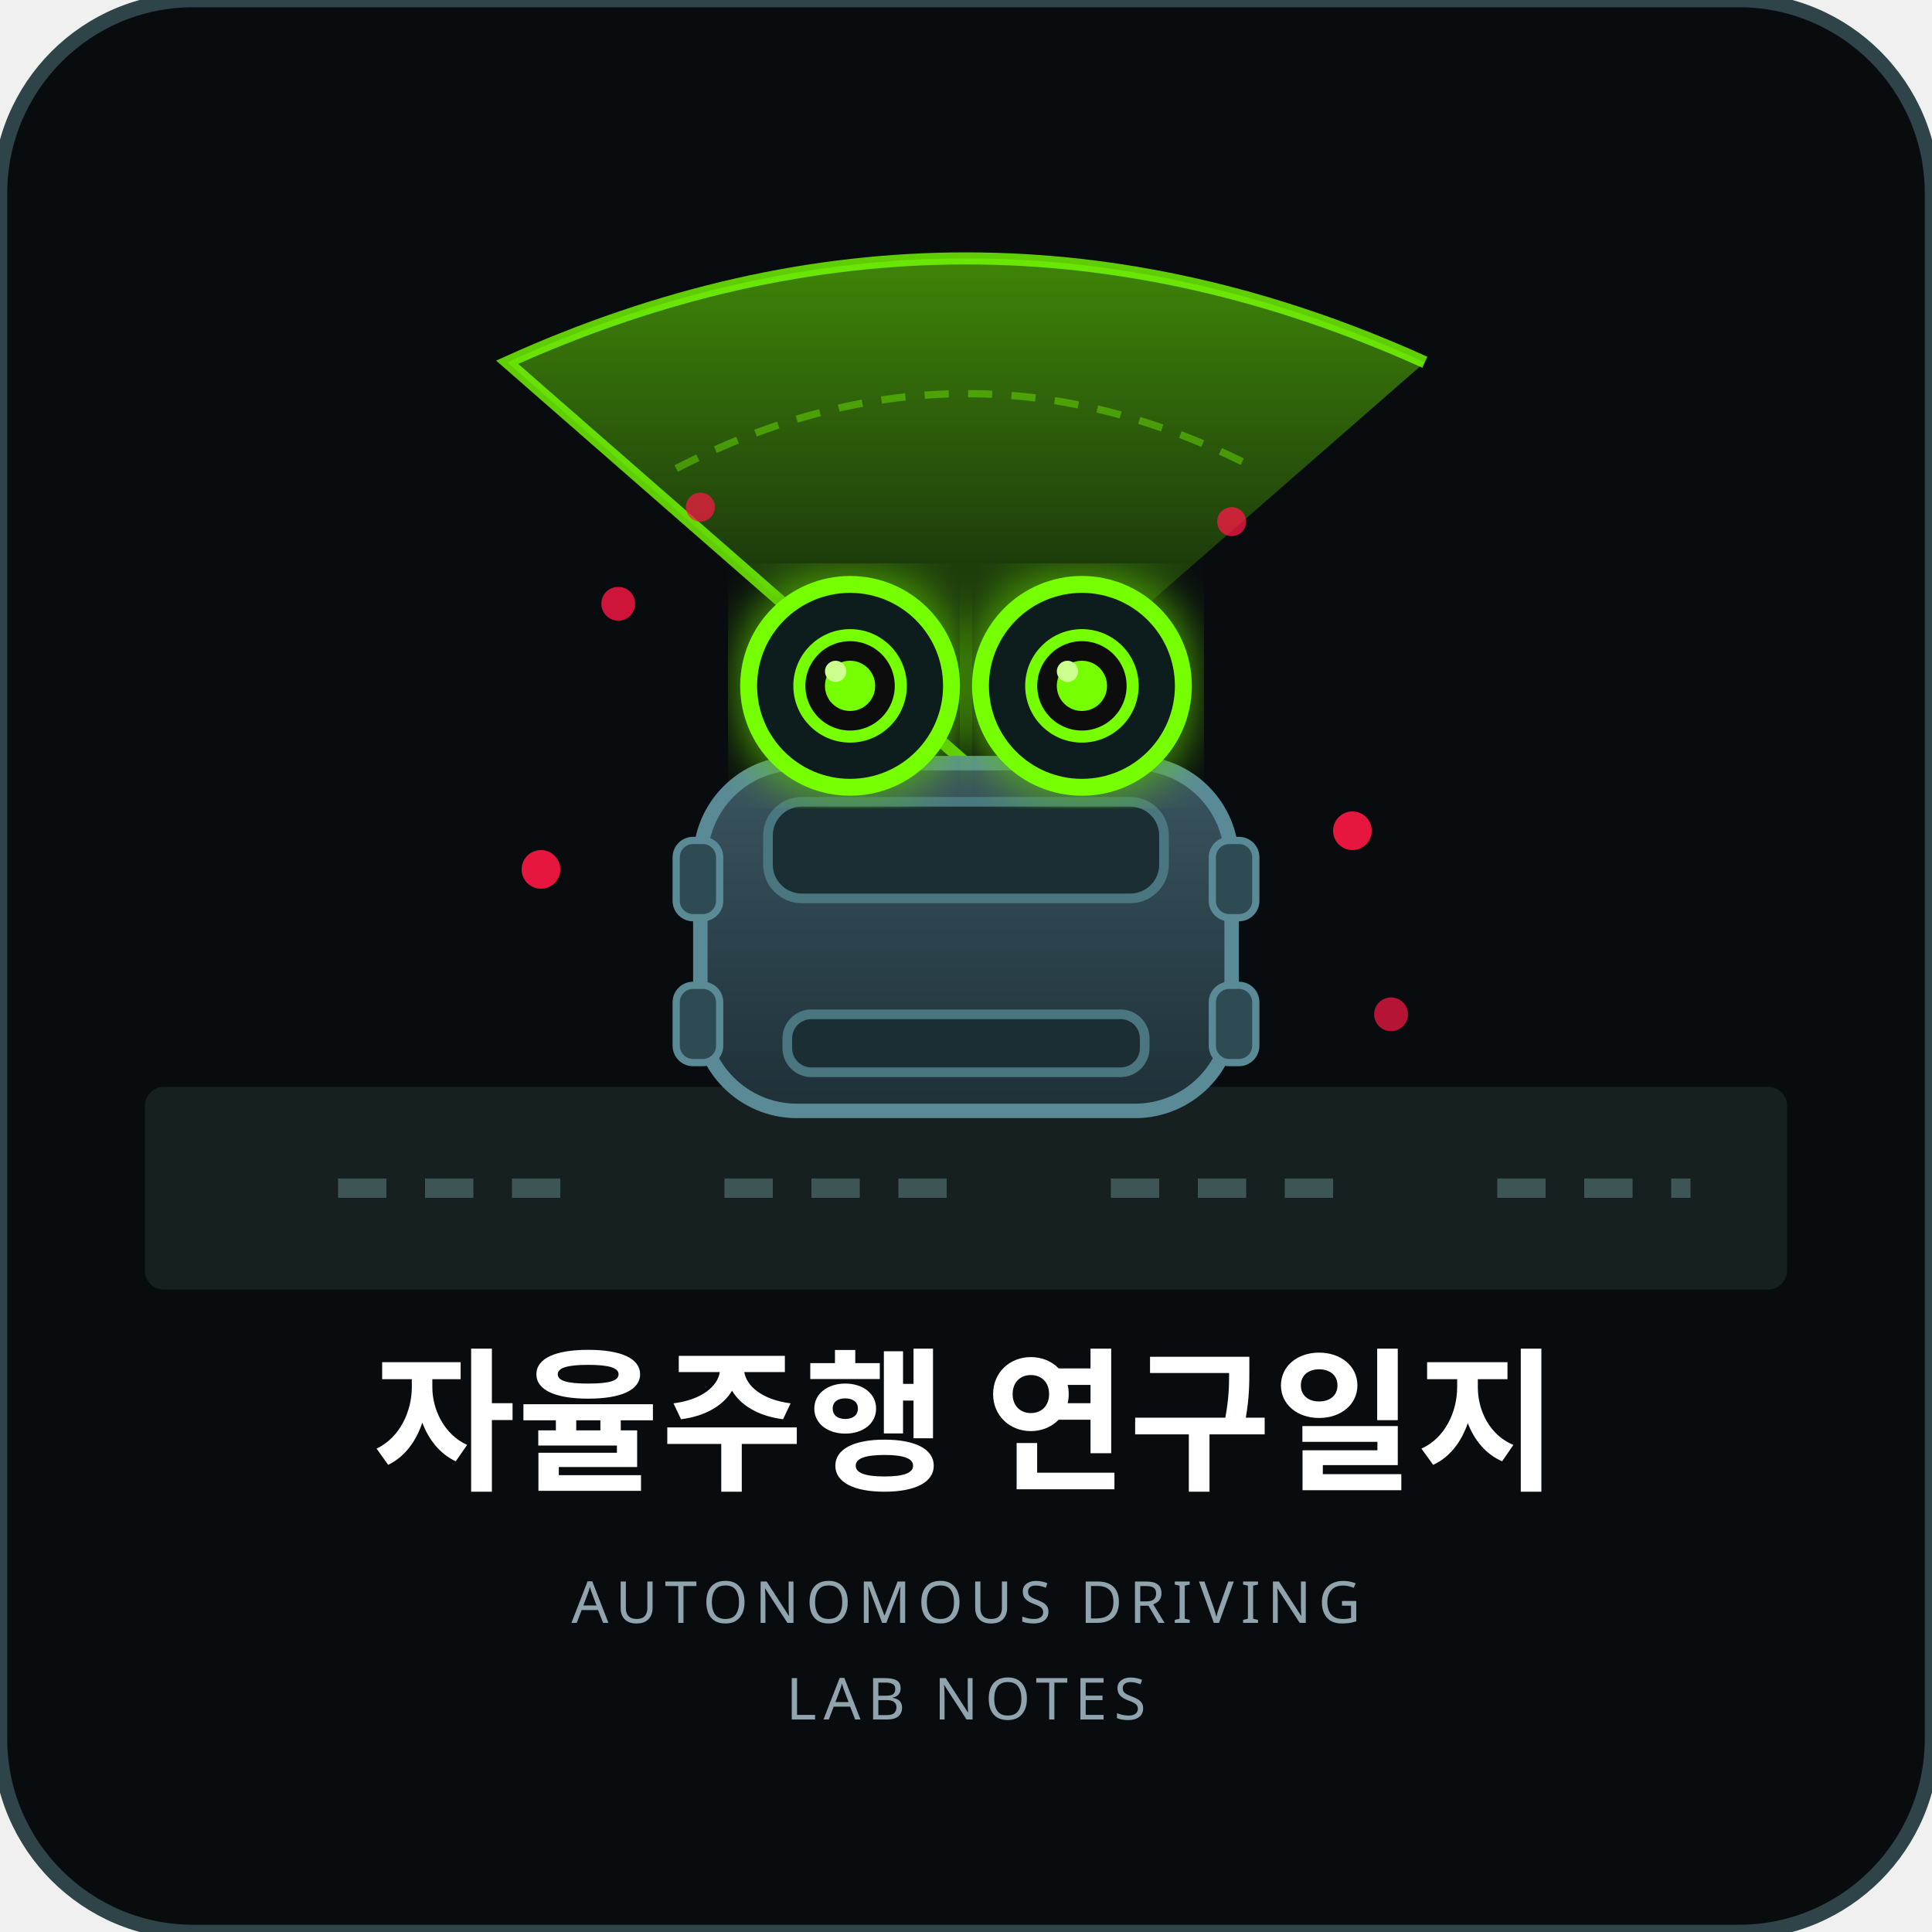
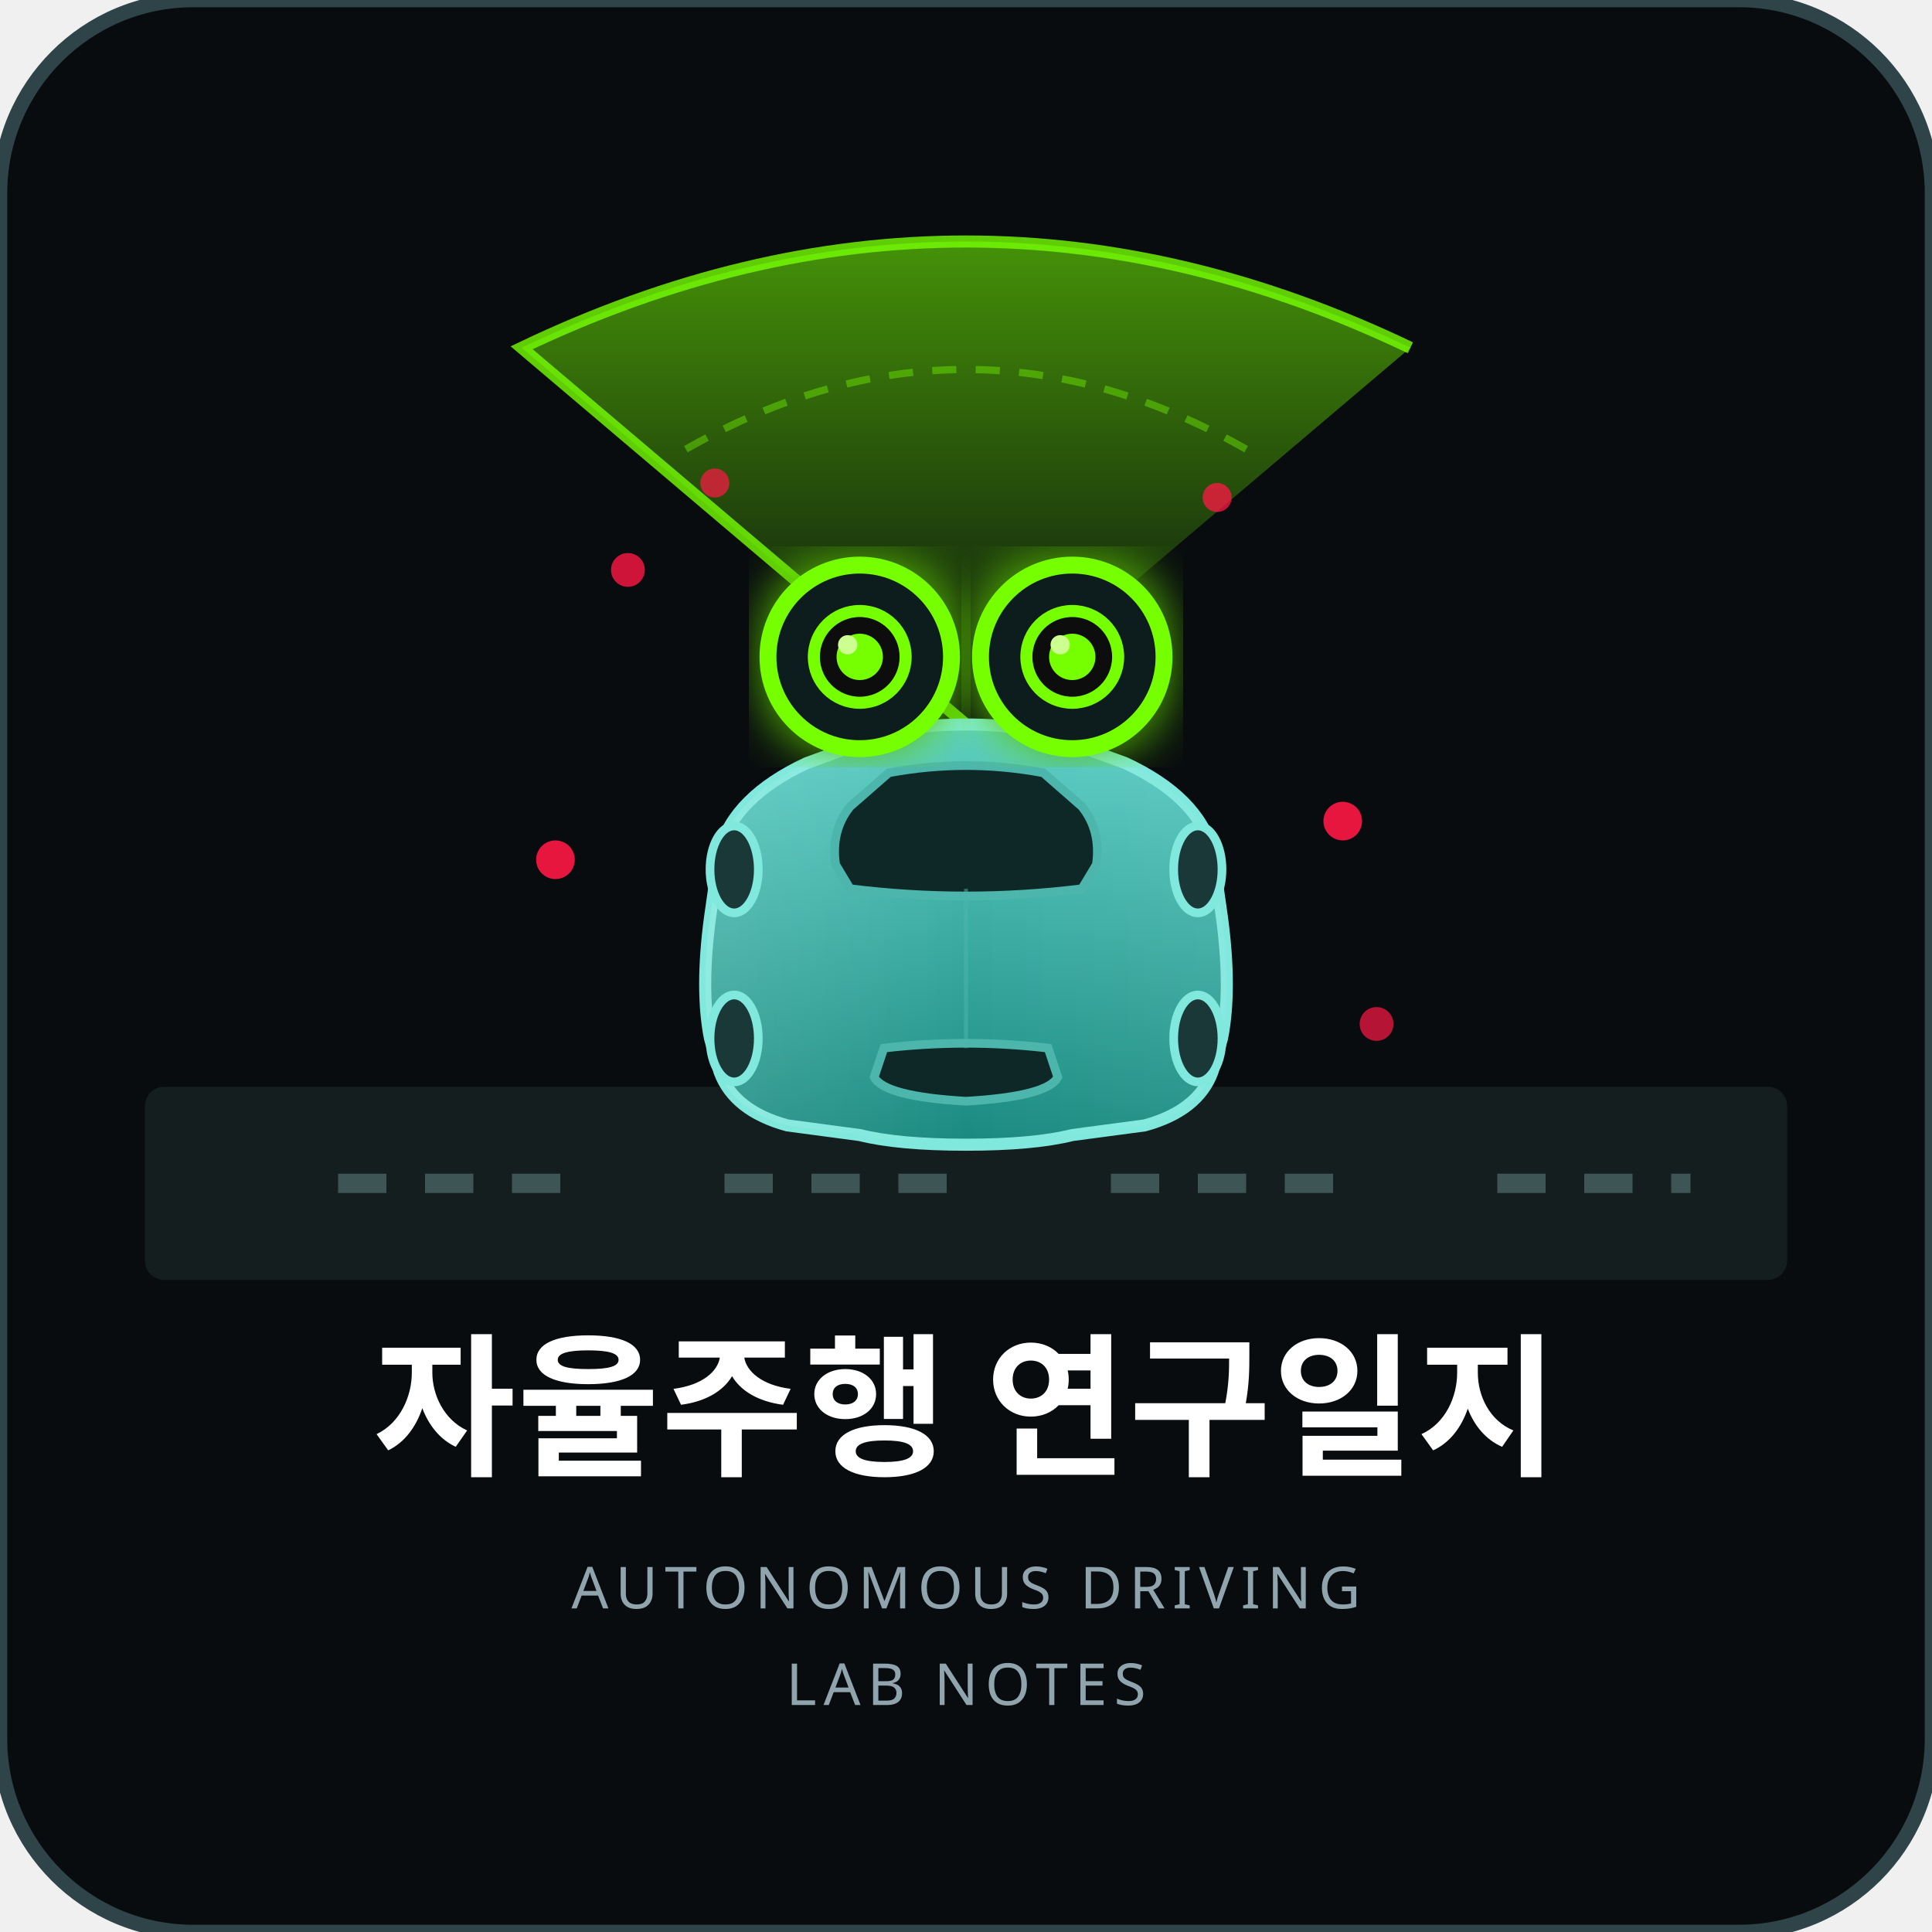
<svg xmlns="http://www.w3.org/2000/svg" viewBox="0 0 400 400" width="400" height="400">
  <defs>
    <linearGradient id="bodyGrad" x1="0" y1="0" x2="0" y2="1">
-       <stop offset="0%" stop-color="#3A5560" />
-       <stop offset="100%" stop-color="#1E3038" />
+       <stop offset="0%" stop-color="#5CCEC5" />
+       <stop offset="100%" stop-color="#1A8A80" />
+     </linearGradient>
+     <linearGradient id="bodyShine" x1="0" y1="0" x2="1" y2="0">
+       <stop offset="0%" stop-color="#FFFFFF" stop-opacity="0.12" />
+       <stop offset="50%" stop-color="#FFFFFF" stop-opacity="0" />
+       <stop offset="100%" stop-color="#FFFFFF" stop-opacity="0.06" />
    </linearGradient>
    <linearGradient id="cone" x1="0" y1="0" x2="0" y2="1">
-       <stop offset="0%" stop-color="#76FF03" stop-opacity="0.5" />
+       <stop offset="0%" stop-color="#76FF03" stop-opacity="0.55" />
      <stop offset="100%" stop-color="#76FF03" stop-opacity="0" />
    </linearGradient>
    <filter id="eyeGlow">
      <feGaussianBlur stdDeviation="5" result="b" />
      <feMerge>
        <feMergeNode in="b" />
        <feMergeNode in="SourceGraphic" />
      </feMerge>
    </filter>
  </defs>
  <rect width="400" height="400" rx="40" fill="#080C0E" />
  <rect width="400" height="400" rx="40" fill="none" stroke="#2E4448" stroke-width="3" />
-   <rect x="30" y="225" width="340" height="42" rx="4" fill="#162020" />
-   <line x1="70" y1="246" x2="120" y2="246" stroke="#3E5555" stroke-width="4" stroke-dasharray="10 8" />
-   <line x1="150" y1="246" x2="200" y2="246" stroke="#3E5555" stroke-width="4" stroke-dasharray="10 8" />
-   <line x1="230" y1="246" x2="280" y2="246" stroke="#3E5555" stroke-width="4" stroke-dasharray="10 8" />
-   <line x1="310" y1="246" x2="350" y2="246" stroke="#3E5555" stroke-width="4" stroke-dasharray="10 8" />
-   <path d="M200,158 L105,75 Q200,32 295,75 Z" fill="url(#cone)" />
-   <path d="M200,158 L105,75 Q200,32 295,75" fill="none" stroke="#76FF03" stroke-width="2.5" opacity="0.8" />
-   <path d="M140,97 Q200,66 260,97" fill="none" stroke="#76FF03" stroke-width="1.5" opacity="0.4" stroke-dasharray="5 4" />
-   <rect x="145" y="158" width="110" height="72" rx="20" fill="url(#bodyGrad)" stroke="#5A8A96" stroke-width="3" />
-   <rect x="159" y="166" width="82" height="20" rx="7" fill="#1A2E34" stroke="#4A7680" stroke-width="2" />
-   <rect x="163" y="210" width="74" height="12" rx="5" fill="#1A2E34" stroke="#4A7680" stroke-width="2" />
-   <rect x="140" y="174" width="9" height="16" rx="3.5" fill="#2E4A52" stroke="#5A8A96" stroke-width="1.5" />
-   <rect x="140" y="204" width="9" height="16" rx="3.5" fill="#2E4A52" stroke="#5A8A96" stroke-width="1.5" />
-   <rect x="251" y="174" width="9" height="16" rx="3.5" fill="#2E4A52" stroke="#5A8A96" stroke-width="1.5" />
-   <rect x="251" y="204" width="9" height="16" rx="3.5" fill="#2E4A52" stroke="#5A8A96" stroke-width="1.5" />
+   <rect x="30" y="225" width="340" height="40" rx="4" fill="#141E1E" />
+   <line x1="70" y1="245" x2="120" y2="245" stroke="#3E5555" stroke-width="4" stroke-dasharray="10 8" />
+   <line x1="150" y1="245" x2="200" y2="245" stroke="#3E5555" stroke-width="4" stroke-dasharray="10 8" />
+   <line x1="230" y1="245" x2="280" y2="245" stroke="#3E5555" stroke-width="4" stroke-dasharray="10 8" />
+   <line x1="310" y1="245" x2="350" y2="245" stroke="#3E5555" stroke-width="4" stroke-dasharray="10 8" />
+   <path d="M200,150 L108,72 Q200,28 292,72 Z" fill="url(#cone)" />
+   <path d="M200,150 L108,72 Q200,28 292,72" fill="none" stroke="#76FF03" stroke-width="2.5" opacity="0.8" />
+   <path d="M142,93 Q200,60 258,93" fill="none" stroke="#76FF03" stroke-width="1.5" opacity="0.4" stroke-dasharray="5 4" />
+   <path d="     M200,150     Q214,150 222,154 L233,158 Q248,165 251,176     L253,190 Q255,205 253,215     L251,222 Q248,230 237,233 L222,235 Q214,237 200,237     Q186,237 178,235 L163,233 Q152,230 149,222     L147,215 Q145,205 147,190     L149,176 Q152,165 167,158 L178,154 Q186,150 200,150 Z   " fill="url(#bodyGrad)" stroke="#80E8DD" stroke-width="2.5" />
+   <path d="     M200,150     Q214,150 222,154 L233,158 Q248,165 251,176     L253,190 Q255,205 253,215     L251,222 Q248,230 237,233 L222,235 Q214,237 200,237     Q186,237 178,235 L163,233 Q152,230 149,222     L147,215 Q145,205 147,190     L149,176 Q152,165 167,158 L178,154 Q186,150 200,150 Z   " fill="url(#bodyShine)" />
+   <path d="M184,160 Q200,157 216,160 L224,167 Q228,172 227,179 L224,184 Q200,187 176,184 L173,179 Q172,172 176,167 Z" fill="#0E2828" stroke="#4DB6AC" stroke-width="1.8" />
+   <path d="M183,217 Q200,215 217,217 L219,223 Q217,227 200,228 Q183,227 181,223 Z" fill="#0E2828" stroke="#4DB6AC" stroke-width="1.8" />
+   <line x1="200" y1="184" x2="200" y2="217" stroke="#4DB6AC" stroke-width="0.8" opacity="0.5" />
+   <ellipse cx="152" cy="180" rx="5" ry="9" fill="#1A3838" stroke="#80E8DD" stroke-width="1.8" />
+   <ellipse cx="152" cy="215" rx="5" ry="9" fill="#1A3838" stroke="#80E8DD" stroke-width="1.8" />
+   <ellipse cx="248" cy="180" rx="5" ry="9" fill="#1A3838" stroke="#80E8DD" stroke-width="1.8" />
+   <ellipse cx="248" cy="215" rx="5" ry="9" fill="#1A3838" stroke="#80E8DD" stroke-width="1.8" />
  <g filter="url(#eyeGlow)">
-     <circle cx="176" cy="142" r="21" fill="#0E1A1E" stroke="#76FF03" stroke-width="3.5" />
-     <circle cx="176" cy="142" r="10.5" fill="#080E10" stroke="#76FF03" stroke-width="2.5" />
-     <circle cx="176" cy="142" r="5.2" fill="#76FF03" />
-     <circle cx="173" cy="139" r="2.2" fill="#CCFF90" />
+     <circle cx="178" cy="136" r="19" fill="#0E1A1E" stroke="#76FF03" stroke-width="3.5" />
+     <circle cx="178" cy="136" r="9.5" fill="#080E10" stroke="#76FF03" stroke-width="2.5" />
+     <circle cx="178" cy="136" r="4.8" fill="#76FF03" />
+     <circle cx="175.5" cy="133.5" r="2" fill="#CCFF90" />
  </g>
  <g filter="url(#eyeGlow)">
-     <circle cx="224" cy="142" r="21" fill="#0E1A1E" stroke="#76FF03" stroke-width="3.5" />
-     <circle cx="224" cy="142" r="10.5" fill="#080E10" stroke="#76FF03" stroke-width="2.5" />
-     <circle cx="224" cy="142" r="5.2" fill="#76FF03" />
-     <circle cx="221" cy="139" r="2.2" fill="#CCFF90" />
+     <circle cx="222" cy="136" r="19" fill="#0E1A1E" stroke="#76FF03" stroke-width="3.5" />
+     <circle cx="222" cy="136" r="9.5" fill="#080E10" stroke="#76FF03" stroke-width="2.5" />
+     <circle cx="222" cy="136" r="4.8" fill="#76FF03" />
+     <circle cx="219.5" cy="133.5" r="2" fill="#CCFF90" />
  </g>
-   <circle cx="112" cy="180" r="4" fill="#FF1744" opacity="0.9" />
-   <circle cx="128" cy="125" r="3.5" fill="#FF1744" opacity="0.8" />
-   <circle cx="280" cy="172" r="4" fill="#FF1744" opacity="0.9" />
-   <circle cx="288" cy="210" r="3.5" fill="#FF1744" opacity="0.7" />
-   <circle cx="145" cy="105" r="3" fill="#FF1744" opacity="0.7" />
-   <circle cx="255" cy="108" r="3" fill="#FF1744" opacity="0.75" />
-   <text x="200" y="306" text-anchor="middle" font-family="'Malgun Gothic','Apple SD Gothic Neo',sans-serif" font-weight="900" font-size="32" fill="#FFFFFF" letter-spacing="0.01em">자율주행 연구일지</text>
-   <text x="200" y="336" text-anchor="middle" font-family="sans-serif" font-weight="500" font-size="12" fill="#90A4AE" letter-spacing="0.12em">AUTONOMOUS DRIVING</text>
-   <text x="200" y="356" text-anchor="middle" font-family="sans-serif" font-weight="500" font-size="12" fill="#90A4AE" letter-spacing="0.12em">LAB NOTES</text>
+   <circle cx="115" cy="178" r="4" fill="#FF1744" opacity="0.9" />
+   <circle cx="130" cy="118" r="3.5" fill="#FF1744" opacity="0.8" />
+   <circle cx="278" cy="170" r="4" fill="#FF1744" opacity="0.9" />
+   <circle cx="285" cy="212" r="3.5" fill="#FF1744" opacity="0.7" />
+   <circle cx="148" cy="100" r="3" fill="#FF1744" opacity="0.7" />
+   <circle cx="252" cy="103" r="3" fill="#FF1744" opacity="0.75" />
+   <text x="200" y="303" text-anchor="middle" font-family="'Malgun Gothic','Apple SD Gothic Neo',sans-serif" font-weight="900" font-size="32" fill="#FFFFFF" letter-spacing="0.01em">자율주행 연구일지</text>
+   <text x="200" y="333" text-anchor="middle" font-family="sans-serif" font-weight="500" font-size="12" fill="#90A4AE" letter-spacing="0.12em">AUTONOMOUS DRIVING</text>
+   <text x="200" y="353" text-anchor="middle" font-family="sans-serif" font-weight="500" font-size="12" fill="#90A4AE" letter-spacing="0.12em">LAB NOTES</text>
</svg>
